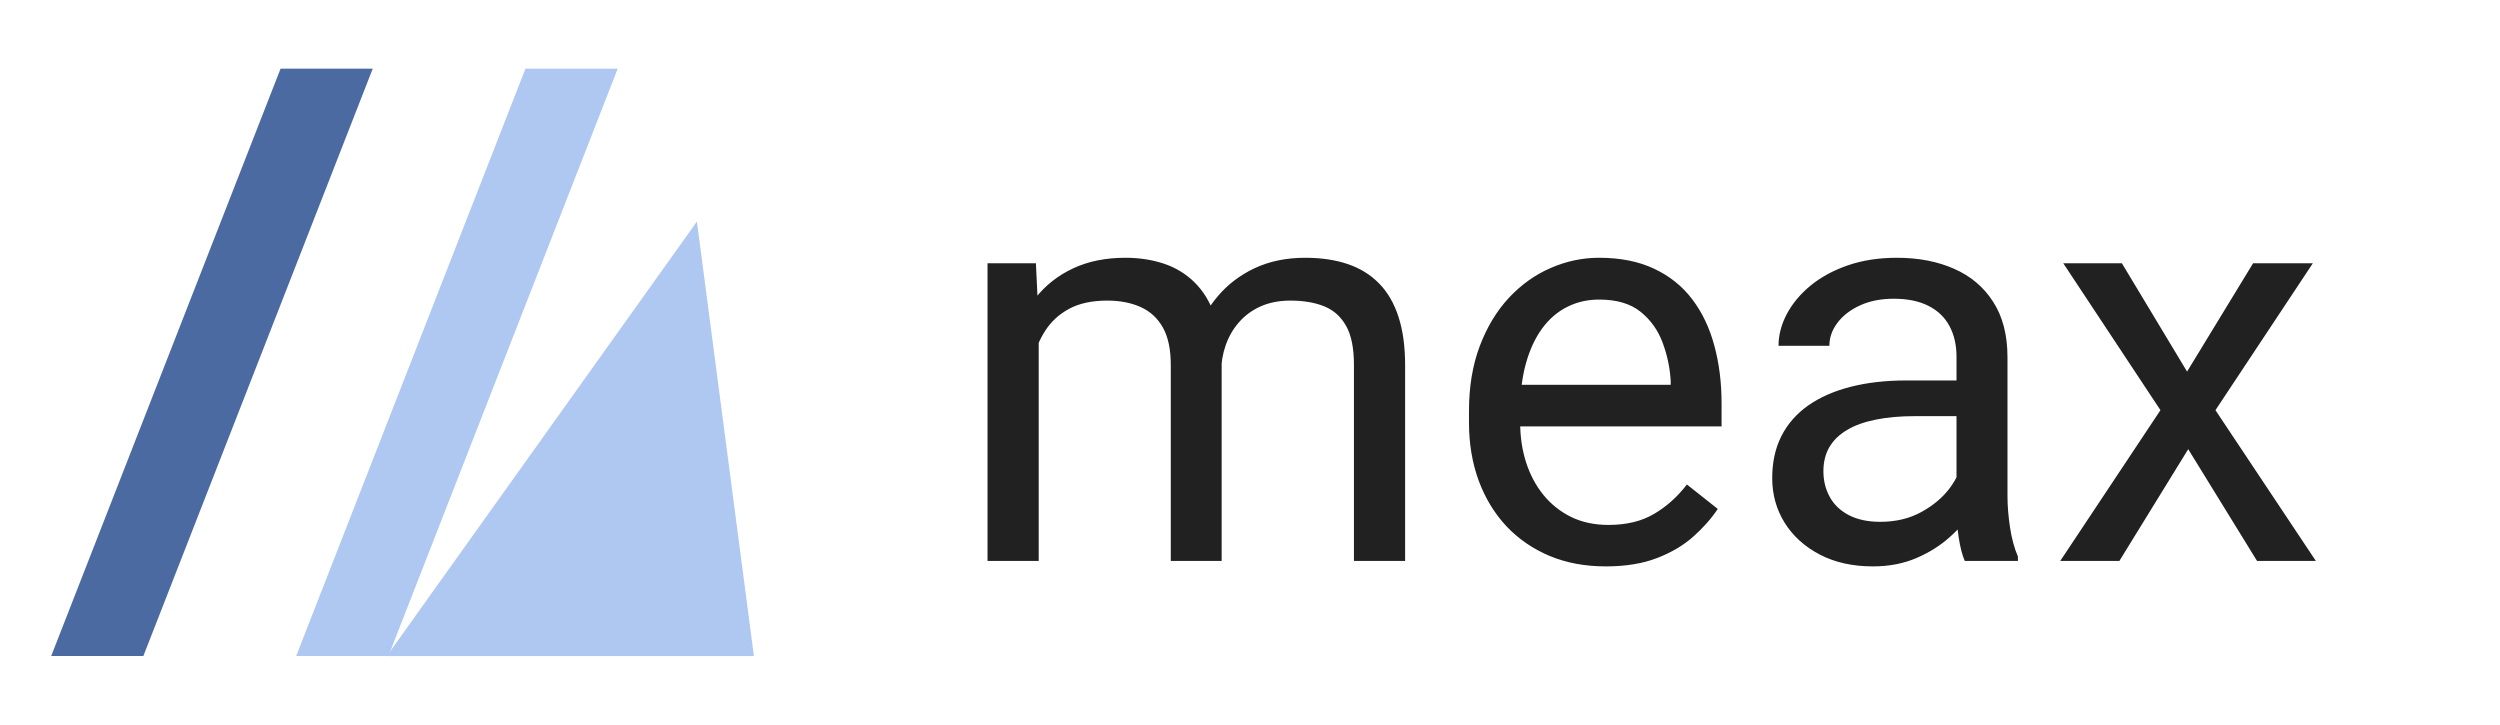
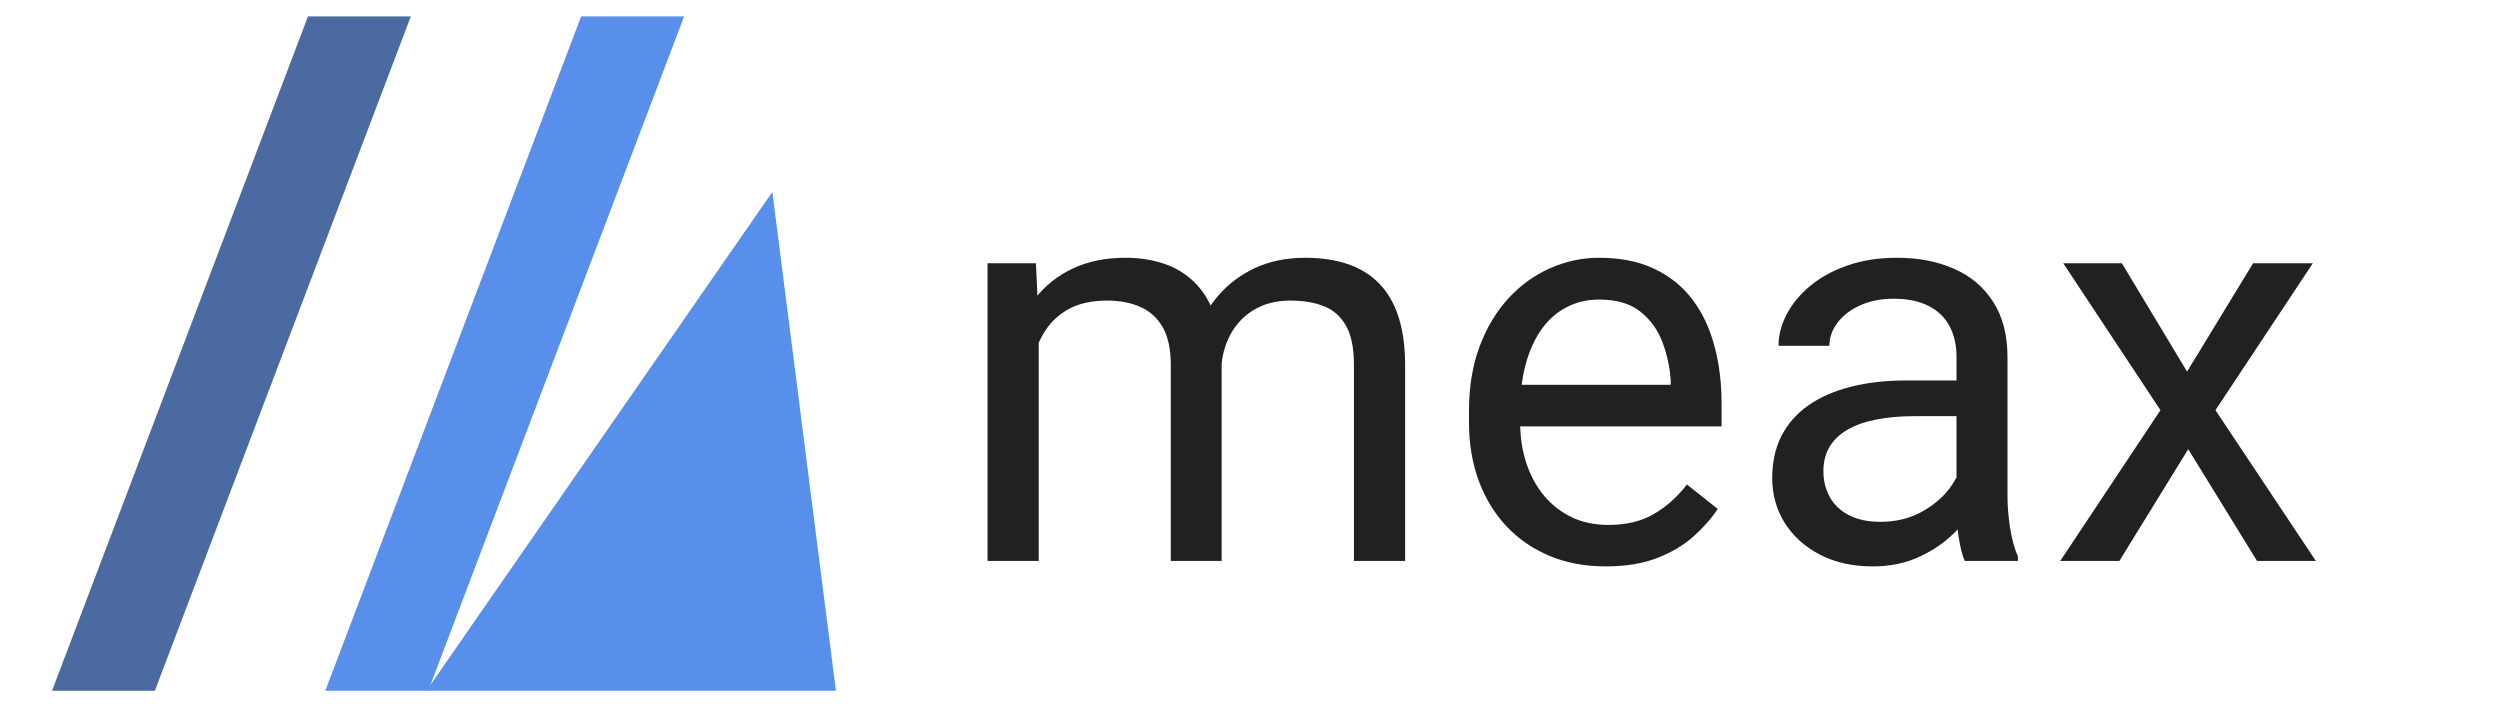
<svg xmlns="http://www.w3.org/2000/svg" version="1.1" viewBox="0.0 0.0 378.572 109.74" fill="none" stroke="none" stroke-linecap="square" stroke-miterlimit="10">
  <clipPath id="p.0">
    <path d="m0 0l378.572 0l0 109.74l-378.572 0l0 -109.74z" clip-rule="nonzero" />
  </clipPath>
  <g clip-path="url(#p.0)">
    <path fill="#000000" fill-opacity="0.0" d="m0 0l378.572 0l0 109.74l-378.572 0z" fill-rule="evenodd" />
    <path fill="#000000" fill-opacity="0.0" d="m134.743 -5.98l462.331 0l0 122.803l-462.331 0z" fill-rule="evenodd" />
    <path fill="#212121" d="m157.29 48.815l0 36.125l-7.75 0l0 -45.078l7.328 0l0.422 8.953zm-1.594 11.875l-3.578 -0.125q0.047 -4.625 1.203 -8.562q1.172 -3.938 3.453 -6.844q2.297 -2.922 5.719 -4.516q3.422 -1.609 7.922 -1.609q3.156 0 5.828 0.891q2.672 0.891 4.625 2.812q1.953 1.906 3.031 4.906q1.094 3.0 1.094 7.25l0 30.047l-7.703 0l0 -29.672q0 -3.531 -1.188 -5.656q-1.188 -2.125 -3.359 -3.109q-2.172 -0.984 -5.078 -0.984q-3.422 0 -5.719 1.219q-2.281 1.203 -3.656 3.328q-1.375 2.125 -1.984 4.859q-0.609 2.719 -0.609 5.766zm29.219 -4.25l-5.172 1.578q0.047 -3.703 1.234 -7.109q1.188 -3.422 3.453 -6.078q2.266 -2.672 5.594 -4.234q3.344 -1.562 7.625 -1.562q3.625 0 6.438 0.953q2.812 0.953 4.75 2.938q1.938 1.969 2.938 5.062q1.0 3.078 1.0 7.328l0 29.625l-7.75 0l0 -29.703q0 -3.797 -1.188 -5.891q-1.188 -2.109 -3.328 -2.969q-2.141 -0.859 -5.109 -0.859q-2.531 0 -4.5 0.875q-1.953 0.875 -3.281 2.406q-1.328 1.516 -2.016 3.484q-0.688 1.953 -0.688 4.156zm58.235 29.328q-4.703 0 -8.516 -1.594q-3.812 -1.609 -6.547 -4.516q-2.719 -2.922 -4.188 -6.922q-1.453 -4.0 -1.453 -8.75l0 -1.75q0 -5.5 1.625 -9.812q1.625 -4.312 4.406 -7.312q2.797 -3.0 6.344 -4.531q3.547 -1.547 7.328 -1.547q4.844 0 8.359 1.672q3.516 1.656 5.766 4.641q2.25 2.969 3.328 7.0q1.094 4.016 1.094 8.766l0 3.453l-33.672 0l0 -6.297l25.969 0l0 -0.578q-0.172 -3.0 -1.234 -5.828q-1.062 -2.844 -3.359 -4.672q-2.281 -1.828 -6.25 -1.828q-2.625 0 -4.828 1.109q-2.203 1.094 -3.797 3.266q-1.578 2.156 -2.453 5.281q-0.875 3.125 -0.875 7.219l0 1.75q0 3.203 0.891 6.016q0.906 2.812 2.625 4.938q1.734 2.125 4.203 3.344q2.484 1.203 5.656 1.203q4.078 0 6.906 -1.672q2.844 -1.672 4.969 -4.453l4.672 3.703q-1.469 2.203 -3.719 4.203q-2.25 2.0 -5.516 3.25q-3.266 1.25 -7.734 1.25zm53.122 -8.531l0 -23.219q0 -2.656 -1.062 -4.641q-1.062 -1.984 -3.188 -3.062q-2.125 -1.078 -5.25 -1.078q-2.906 0 -5.094 1.0q-2.188 1.0 -3.422 2.625q-1.234 1.625 -1.234 3.5l-7.703 0q0 -2.422 1.25 -4.797q1.25 -2.375 3.594 -4.312q2.359 -1.938 5.672 -3.078q3.312 -1.141 7.406 -1.141q4.906 0 8.672 1.672q3.781 1.656 5.922 5.016q2.156 3.344 2.156 8.391l0 21.0q0 2.25 0.391 4.797q0.391 2.531 1.188 4.359l0 0.672l-8.047 0q-0.578 -1.328 -0.922 -3.562q-0.328 -2.234 -0.328 -4.141zm1.344 -19.625l0.078 5.406l-7.797 0q-3.281 0 -5.875 0.531q-2.578 0.516 -4.328 1.562q-1.75 1.031 -2.672 2.594q-0.906 1.562 -0.906 3.656q0 2.125 0.953 3.875q0.953 1.75 2.891 2.766q1.938 1.016 4.781 1.016q3.531 0 6.234 -1.5q2.719 -1.5 4.312 -3.656q1.609 -2.172 1.734 -4.219l3.297 3.719q-0.297 1.75 -1.594 3.875q-1.281 2.125 -3.438 4.062q-2.141 1.938 -5.078 3.203q-2.938 1.266 -6.594 1.266q-4.594 0 -8.031 -1.781q-3.438 -1.797 -5.328 -4.812q-1.891 -3.031 -1.891 -6.781q0 -3.625 1.406 -6.391q1.422 -2.766 4.078 -4.625q2.672 -1.859 6.422 -2.812q3.75 -0.953 8.375 -0.953l8.969 0zm23.695 -17.75l9.875 16.406l10.0 -16.406l9.047 0l-14.75 22.25l15.203 22.828l-8.906 0l-10.422 -16.922l-10.422 16.922l-8.953 0l15.172 -22.828l-14.719 -22.25l8.875 0z" fill-rule="nonzero" />
-     <path fill="#4a6aa1" d="m7.751 99.341l34.736 -88.945l13.957 0l-34.736 88.945z" fill-rule="evenodd" />
-     <path fill="#afc8f1" d="m44.849 99.34l34.721 -88.945l13.971 0l-34.721 88.945z" fill-rule="evenodd" />
-     <path fill="#afc8f1" d="m58.572 99.345l46.961 -65.795l8.63 65.795z" fill-rule="evenodd" />
+     <path fill="#4a6aa1" d="m7.879 104.598l38.757 -102.11l15.573 0l-38.757 102.11z" fill-rule="evenodd" />
+     <path fill="#588feb" d="m49.26 104.597l38.742 -102.11l15.589 0l-38.742 102.11z" fill-rule="evenodd" />
+     <path fill="#588feb" d="m64.567 104.597l52.388 -75.528l9.627 75.528z" fill-rule="evenodd" />
  </g>
</svg>
